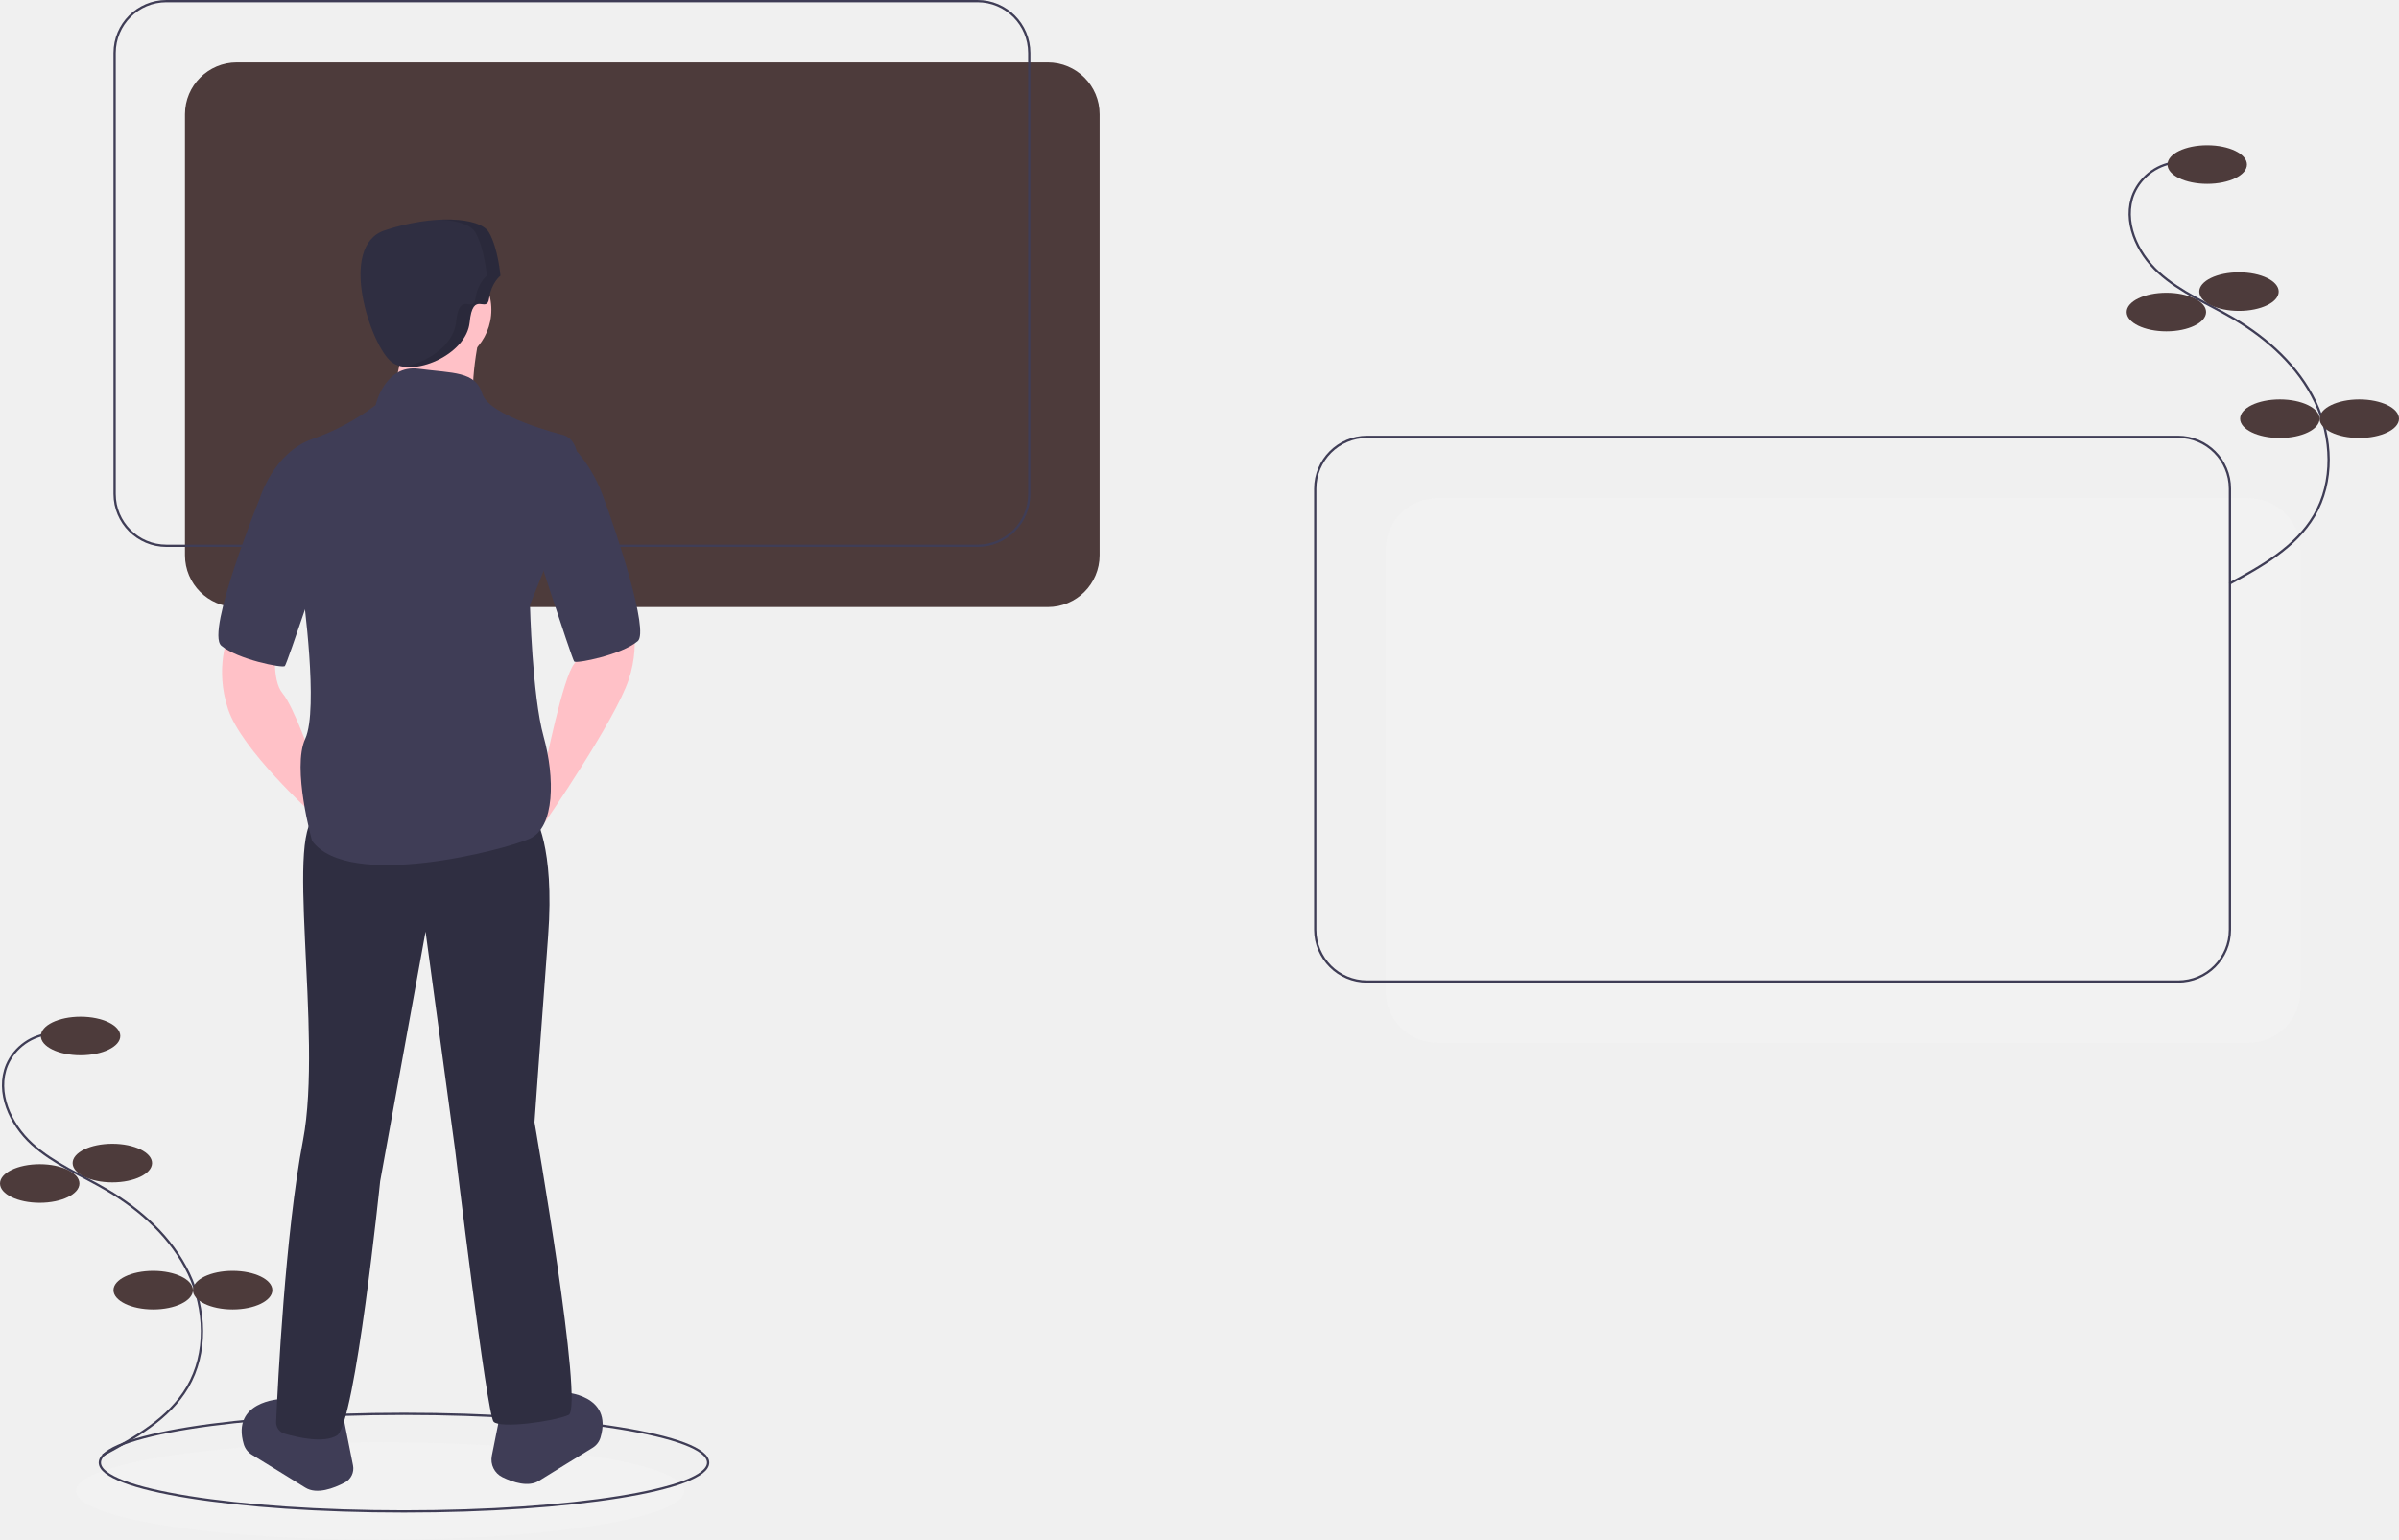
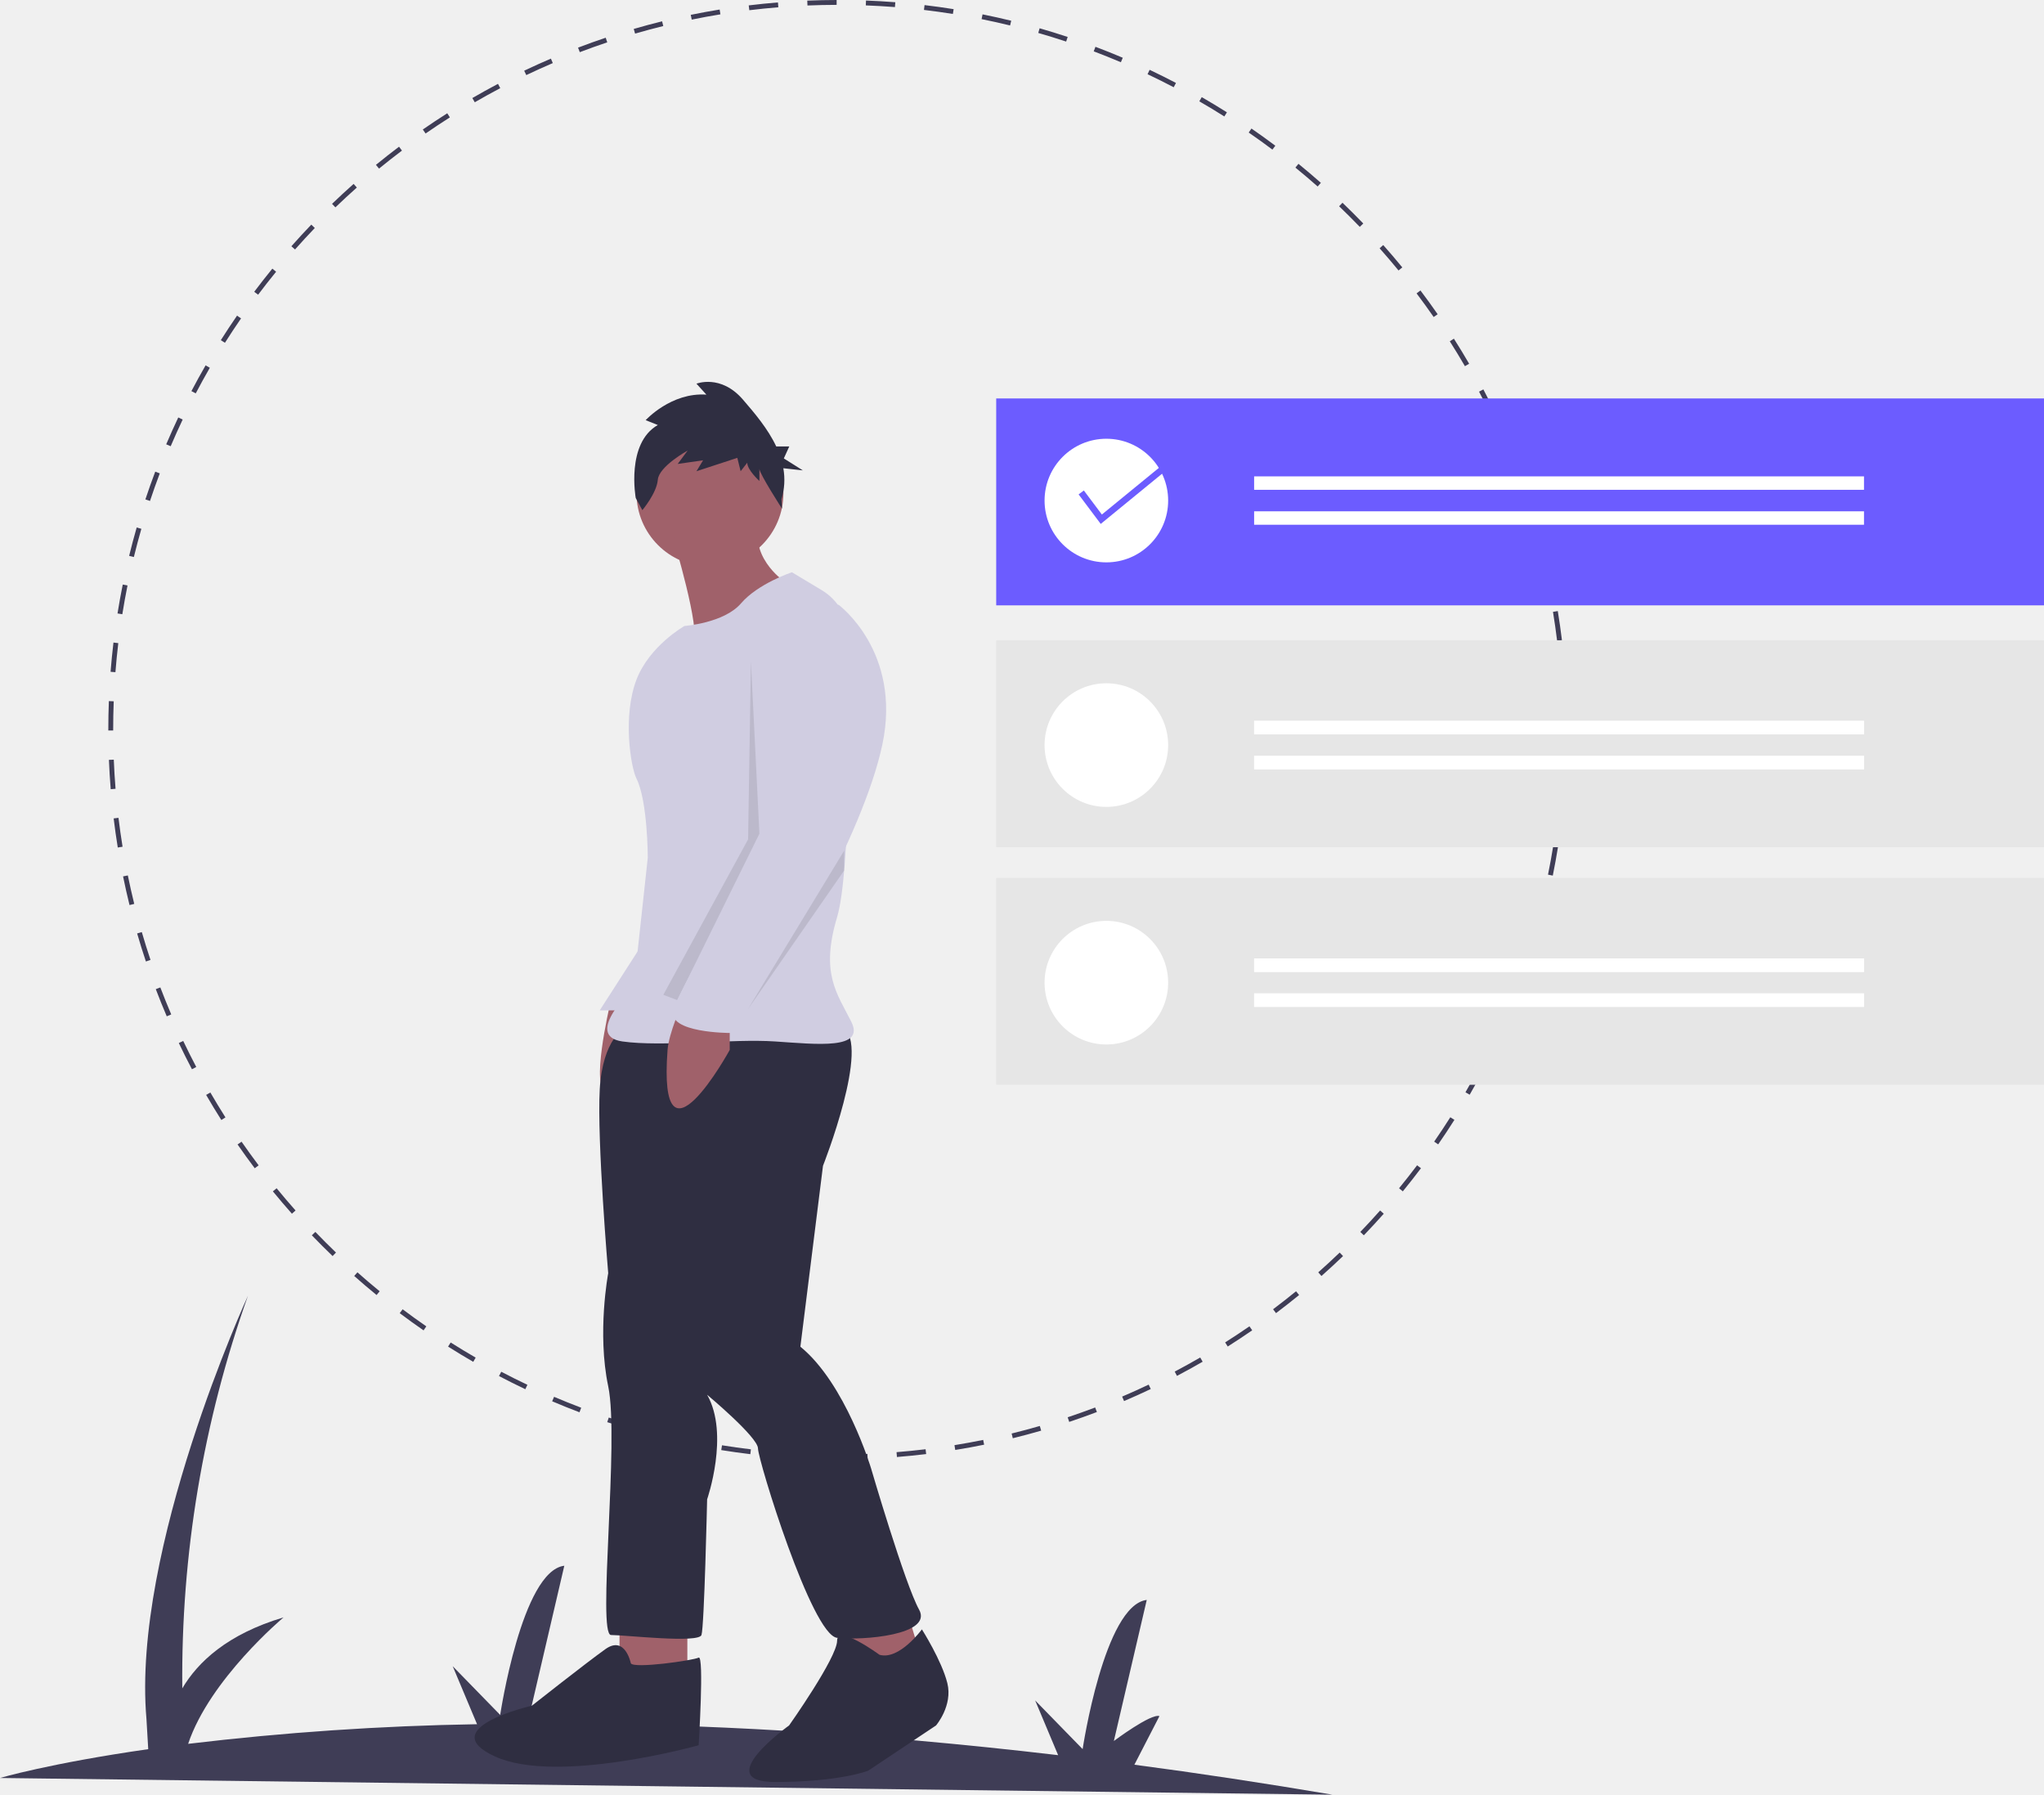
- <svg xmlns="http://www.w3.org/2000/svg" id="b96dc930-0d18-4583-88bc-b5ddebd0569a" data-name="Layer 1" width="1057" height="678.5" viewBox="0 0 1057 678.5">
-   <ellipse cx="167.5" cy="657" rx="134" ry="21.5" fill="#f2f2f2" />
-   <ellipse cx="178" cy="644.5" rx="134" ry="21.5" fill="none" stroke="#3f3d56" stroke-miterlimit="10" />
-   <rect x="81.5" y="27.5" width="403" height="240" rx="22.84" fill="#4d3b3b" />
-   <rect x="610.5" y="219.5" width="403" height="240" rx="22.84" fill="#f2f2f2" />
-   <rect x="50.5" y="0.5" width="403" height="240" rx="22.84" fill="none" stroke="#3f3d56" stroke-miterlimit="10" />
-   <rect x="579.5" y="192.5" width="403" height="240" rx="22.84" fill="none" stroke="#3f3d56" stroke-miterlimit="10" />
-   <path d="M1031.381,181.957a22.982,22.982,0,0,0-19.81,13.851c-4.954,11.974,1.424,26.039,10.999,34.77s21.874,13.722,33.048,20.282c15.01,8.811,28.497,21.043,36.007,36.744s8.309,35.15-.519,50.15c-8.194,13.922-23.093,22.255-37.302,29.94" transform="translate(-71.5 -110.5)" fill="none" stroke="#3f3d56" stroke-miterlimit="10" />
-   <ellipse cx="972.5" cy="72.5" rx="17.5" ry="8.5" fill="#4d3b3b" />
-   <ellipse cx="986.5" cy="128.5" rx="17.5" ry="8.5" fill="#4d3b3b" />
-   <ellipse cx="954.5" cy="137.5" rx="17.5" ry="8.5" fill="#4d3b3b" />
-   <ellipse cx="1004.5" cy="184.5" rx="17.5" ry="8.5" fill="#4d3b3b" />
-   <ellipse cx="1039.5" cy="184.5" rx="17.5" ry="8.5" fill="#4d3b3b" />
-   <path d="M94.381,565.957a22.982,22.982,0,0,0-19.81,13.851c-4.954,11.974,1.424,26.039,10.999,34.77S107.443,628.301,118.618,634.861c15.01,8.811,28.497,21.043,36.007,36.744s8.309,35.15-.519,50.15c-8.194,13.922-23.093,22.255-37.302,29.94" transform="translate(-71.5 -110.5)" fill="none" stroke="#3f3d56" stroke-miterlimit="10" />
-   <ellipse cx="35.5" cy="456.5" rx="17.5" ry="8.5" fill="#4d3b3b" />
-   <ellipse cx="49.5" cy="512.5" rx="17.5" ry="8.5" fill="#4d3b3b" />
-   <ellipse cx="17.5" cy="521.5" rx="17.5" ry="8.5" fill="#4d3b3b" />
-   <ellipse cx="67.5" cy="568.5" rx="17.5" ry="8.5" fill="#4d3b3b" />
-   <ellipse cx="102.5" cy="568.5" rx="17.5" ry="8.5" fill="#4d3b3b" />
-   <path d="M327.5,382s2,15-3,21-13,46-13,46v24s31-45,37-63,0-32,0-32Z" transform="translate(-71.5 -110.5)" fill="#ffc1c7" />
-   <path d="M324.5,308l.423.475a63.42,63.42,0,0,1,11.956,19.787C343.444,345.695,357.555,388.667,352.5,393c-7,6-27,10-28,9s-21-63-21-63Z" transform="translate(-71.5 -110.5)" fill="#3f3d56" />
-   <path d="M292,733s24,5,25,0a40.008,40.008,0,0,1,3-9s21.753.906,16.074,19.977a7.971,7.971,0,0,1-3.491,4.502C327.402,751.649,315.199,759.126,309,763c-4.659,2.912-11.354.736-16.132-1.589a8.626,8.626,0,0,1-4.659-9.455Z" transform="translate(-71.5 -110.5)" fill="#3f3d56" />
-   <path d="M223,736s-24,5-25,0a40.008,40.008,0,0,0-3-9s-21.711.905-16.09,19.922a8.096,8.096,0,0,0,3.555,4.586C187.673,754.695,199.82,762.138,206,766c5.102,3.189,12.645.276,17.44-2.252a6.958,6.958,0,0,0,3.606-7.516Z" transform="translate(-71.5 -110.5)" fill="#3f3d56" />
-   <path d="M193,395s-2,15,3,21,13,29,13,29v24s-31-28-37-46,0-32,0-32Z" transform="translate(-71.5 -110.5)" fill="#ffc1c7" />
-   <circle cx="191.5" cy="136.5" r="25" fill="#ffc1c7" />
-   <path d="M283,257s-7,32,0,36-42,0-42,0,11-27,6-36S283,257,283,257Z" transform="translate(-71.5 -110.5)" fill="#ffc1c7" />
-   <path d="M307,470s9,13,6,53-6,82-6,82,22,126,15,129-30,6-33,3-17-120-17-120l-13-96L239,631s-11,107-19,112c-5.719,3.574-17.059,1.016-23.061-.733a5.221,5.221,0,0,1-3.775-5.239C193.897,720.201,197.188,653.794,205,613c9-47-9-141,7-143S307,470,307,470Z" transform="translate(-71.5 -110.5)" fill="#2f2e41" />
-   <path d="M237,289s4-18,19-16,25,1,28,11,35,18,35,18,8,1,7,14-21,61-21,61,1,40,6,58,5,40-6,45-80,23-96,1c0,0-9-32-3-45s-1-64-1-64l-19-42s6-20,23-26A101.797,101.797,0,0,0,237,289Z" transform="translate(-71.5 -110.5)" fill="#3f3d56" />
-   <path d="M194,321l-8,9s-24,59-17,65,27,10,28,9,18-52,18-52Z" transform="translate(-71.5 -110.5)" fill="#3f3d56" />
-   <path d="M292,232s-4,3-5,10-7.141-3.989-8.57,10.506S253,277,244,270s-24-51-3-58,42-6,46,1S292,232,292,232Z" transform="translate(-71.5 -110.5)" fill="#2f2e41" />
-   <path d="M272.43,252.506C273.859,238.011,280,249,281,242s5-10,5-10-1-12-5-19c-1.914-3.349-7.725-5.321-15.56-5.704C276.25,206.801,284.624,208.842,287,213c4,7,5,19,5,19s-4,3-5,10-7.141-3.989-8.57,10.506c-1.212,12.288-18.643,21.341-29.407,19.548C259.281,270.645,271.425,262.69,272.43,252.506Z" transform="translate(-71.5 -110.5)" opacity="0.1" />
+ <svg xmlns="http://www.w3.org/2000/svg" id="f3f7ec43-b381-4c0f-aa43-60e3db23781f" data-name="Layer 1" width="840.541" height="737.869" viewBox="0 0 840.541 737.869">
+   <path d="M727.673,818.935q-42.352-7.175-81.46-12.324l10.307-19.984c-3.476-1.207-18.745,10.237-18.745,10.237l13.526-58.008c-17.48,2.108-26.367,61.337-26.367,61.337l-19.529-20.025,9.455,22.513c-79.796-9.397-148.71-12.882-206.675-13.007l8.822-17.104c-3.476-1.207-18.745,10.237-18.745,10.237l13.526-58.008c-17.48,2.108-26.367,61.337-26.367,61.337l-19.529-20.025,10.014,23.845a1160.951,1160.951,0,0,0-118.809,8.07C266.019,771.383,296.33,746.042,296.33,746.042c-23.148,6.885-35.291,18.421-41.636,29.177a467.198,467.198,0,0,1,27.004-161.423s-47.847,104.119-41.742,174.008l.73,12.41c-40.563,5.808-60.957,11.851-60.957,11.851Z" transform="translate(-179.7297 -81.06545)" fill="#3f3d56" />
+   <path d="M524.436,681.065l-0-2c3.977-.001,8.013-.083,11.999-.242l.08,1.998C532.503,680.982,528.439,681.064,524.436,681.065Zm-12.075-.231c-3.998-.156-8.055-.396-12.057-.711l.157-1.994c3.976.314,8.006.552,11.978.707Zm36.21-.737-.159-1.994c3.969-.317,7.985-.721,11.938-1.198l.24,1.986C556.611,679.371,552.568,679.776,548.572,680.096Zm-60.287-1.166c-3.988-.478-8.012-1.041-11.962-1.675l.317-1.975c3.923.63,7.921,1.189,11.882,1.663Zm84.265-1.729-.319-1.975c3.922-.634,7.894-1.359,11.803-2.154l.398,1.959C580.496,675.834,576.498,676.563,572.55,677.202Zm-108.112-2.103c-3.936-.797-7.902-1.685-11.789-2.636l.476-1.943c3.861.946,7.8,1.827,11.709,2.618Zm131.781-2.717-.479-1.941c3.873-.953,7.772-1.997,11.59-3.104l.557,1.922C604.042,670.373,600.116,671.423,596.218,672.382Zm-155.242-3.03c-3.856-1.113-7.738-2.318-11.536-3.582l.632-1.898c3.773,1.256,7.628,2.453,11.459,3.559Zm178.441-3.689-.634-1.896c3.775-1.262,7.577-2.618,11.301-4.033l.711,1.869C627.047,663.027,623.219,664.393,619.418,665.663Zm-201.39-3.952c-3.752-1.422-7.531-2.941-11.233-4.519l.784-1.84c3.677,1.566,7.432,3.076,11.159,4.487Zm223.94-4.612-.785-1.84c3.656-1.562,7.327-3.217,10.91-4.921l.859,1.807C649.345,653.859,645.648,655.526,641.968,657.098Zm-246.212-4.875c-3.633-1.725-7.275-3.545-10.825-5.411l.931-1.77c3.526,1.853,7.143,3.661,10.751,5.374Zm267.977-5.475-.932-1.77c3.522-1.854,7.051-3.802,10.486-5.789l1.002,1.73C670.83,642.921,667.278,644.882,663.732,646.749Zm-289.395-5.779c-3.485-2.015-6.966-4.122-10.347-6.264l1.07-1.689c3.357,2.127,6.815,4.221,10.277,6.223Zm310.269-6.299-1.07-1.689c3.353-2.124,6.715-4.35,9.993-6.616l1.137,1.645C691.366,630.292,687.981,632.533,684.606,634.67ZM353.907,628.033c-3.307-2.285-6.606-4.664-9.805-7.071l1.202-1.598c3.178,2.391,6.455,4.754,9.74,7.024Zm350.547-7.084-1.203-1.598c3.171-2.385,6.346-4.874,9.437-7.399l1.266,1.549C710.842,616.043,707.645,618.548,704.454,620.949Zm-369.864-7.446c-3.105-2.537-6.201-5.172-9.203-7.832l1.326-1.496c2.982,2.642,6.058,5.26,9.142,7.779Zm388.558-7.827-1.326-1.496c2.979-2.641,5.946-5.378,8.817-8.135l1.385,1.443C729.135,600.262,726.148,603.017,723.148,605.675ZM316.507,597.479c-2.885-2.771-5.759-5.645-8.543-8.539l1.441-1.387c2.766,2.876,5.621,5.73,8.487,8.482Zm424.061-8.531-1.441-1.387c2.757-2.867,5.496-5.833,8.143-8.816l1.496,1.328C746.101,583.075,743.344,586.061,740.568,588.948Zm-440.797-8.879c-2.667-3.006-5.301-6.099-7.831-9.192l1.549-1.266c2.512,3.073,5.129,6.146,7.778,9.13Zm456.832-9.194-1.549-1.266c2.527-3.09,5.021-6.268,7.414-9.444l1.598,1.203C761.657,564.566,759.145,567.764,756.602,570.875Zm-472.116-9.492c-2.41-3.2-4.788-6.491-7.066-9.783l1.645-1.139c2.263,3.271,4.625,6.54,7.019,9.719Zm486.656-9.816-1.645-1.137c2.271-3.285,4.504-6.654,6.634-10.014l1.689,1.07C775.677,544.868,773.429,548.259,771.142,551.566ZM270.754,541.543c-2.143-3.379-4.248-6.849-6.255-10.313l1.73-1.002c1.994,3.441,4.085,6.888,6.213,10.244ZM784.092,531.143l-1.73-1.002c2.002-3.46,3.956-7,5.809-10.521l1.77.932C788.075,524.096,786.107,527.66,784.092,531.143ZM258.665,520.673c-1.863-3.538-3.681-7.164-5.401-10.777l1.806-.859c1.709,3.589,3.515,7.19,5.365,10.705ZM795.356,509.731l-1.807-.859c1.712-3.602,3.375-7.289,4.941-10.961l1.84.785C798.754,502.392,797.08,506.105,795.356,509.731ZM248.304,498.916c-1.575-3.684-3.093-7.441-4.511-11.17l1.869-.711c1.409,3.702,2.917,7.436,4.481,11.094ZM804.856,487.463l-1.87-.709c1.418-3.741,2.777-7.555,4.038-11.333l1.896.633C807.652,479.859,806.284,483.697,804.856,487.463ZM239.726,476.371c-1.273-3.802-2.485-7.682-3.602-11.53l1.921-.557c1.109,3.822,2.313,7.676,3.578,11.452Zm572.785-11.853-1.922-.555c1.104-3.816,2.146-7.716,3.098-11.592l1.941.477C814.67,456.751,813.621,460.677,812.511,464.518ZM232.993,453.173c-.961-3.895-1.854-7.858-2.656-11.783l1.96-.4c.796,3.898,1.683,7.837,2.637,11.705ZM818.27,441.063l-1.961-.398c.791-3.896,1.514-7.867,2.148-11.804l1.975.318C819.794,433.142,819.066,437.14,818.27,441.063ZM228.161,429.508c-.641-3.948-1.211-7.972-1.695-11.959l1.985-.24c.48,3.961,1.047,7.957,1.684,11.879Zm593.953-12.293-1.986-.238c.476-3.959.877-7.976,1.191-11.938l1.994.158C822.996,409.187,822.593,413.23,822.114,417.215ZM225.254,405.533c-.323-3.995-.569-8.051-.731-12.058l1.998-.081c.162,3.979.406,8.009.727,11.978ZM824.032,393.142l-1.998-.079c.156-3.985.236-8.021.236-11.997l-.001-.663h2l.001.658C824.27,385.067,824.19,389.129,824.032,393.142Zm-597.762-11.744h-2l0-.336c0-3.901.076-7.853.226-11.739l1.998.077c-.148,3.861-.224,7.786-.224,11.666Zm595.736-12.988c-.165-3.971-.413-8.001-.739-11.977l1.994-.163c.327,4.002.577,8.059.743,12.057Zm-594.811-10.988-1.994-.156c.314-4.005.714-8.049,1.187-12.021l1.986.236C227.904,349.427,227.507,353.444,227.195,357.422Zm592.855-12.925c-.482-3.944-1.053-7.94-1.697-11.877l1.975-.323c.647,3.963,1.223,7.986,1.707,11.958Zm-590.02-10.898-1.975-.316c.634-3.96,1.357-7.959,2.15-11.886l1.96.396C231.378,325.692,230.659,329.665,230.03,333.599Zm586.147-12.779c-.803-3.908-1.694-7.845-2.65-11.702l1.941-.481c.963,3.883,1.86,7.847,2.668,11.781ZM234.776,310.081l-1.943-.475c.951-3.893,1.996-7.82,3.105-11.675l1.922.553C236.759,302.313,235.721,306.215,234.776,310.081ZM810.404,297.533c-1.113-3.82-2.32-7.672-3.59-11.449l1.896-.637c1.277,3.802,2.493,7.68,3.613,11.526ZM241.412,287.024l-1.898-.631c1.266-3.808,2.629-7.648,4.052-11.414l1.871.707C244.024,279.427,242.669,283.242,241.412,287.024Zm561.349-12.234c-1.421-3.72-2.933-7.451-4.493-11.09l1.838-.788c1.571,3.663,3.094,7.419,4.524,11.164Zm-552.842-10.266-1.841-.783c1.572-3.695,3.242-7.41,4.963-11.04l1.807.856C253.139,257.165,251.481,260.855,249.92,264.525Zm543.409-11.728c-1.712-3.585-3.521-7.185-5.376-10.699l1.768-.934c1.869,3.538,3.69,7.162,5.413,10.771Zm-533.111-9.995-1.771-.929c1.864-3.553,3.828-7.119,5.836-10.598l1.732,1C264.02,235.732,262.07,239.274,260.218,242.803Zm521.928-11.181c-2-3.443-4.094-6.887-6.225-10.238l1.688-1.073c2.146,3.374,4.253,6.841,6.267,10.307Zm-509.915-9.626-1.69-1.069c2.146-3.392,4.389-6.786,6.668-10.087l1.646,1.136C276.591,215.254,274.363,218.626,272.232,221.996ZM769.288,211.401c-2.269-3.269-4.634-6.537-7.029-9.71l1.596-1.205c2.412,3.195,4.793,6.484,7.076,9.776ZM285.874,202.231l-1.599-1.201c2.41-3.208,4.917-6.409,7.452-9.516l1.55,1.265C290.76,195.864,288.269,199.044,285.874,202.231Zm468.969-9.964c-2.522-3.078-5.144-6.146-7.788-9.121l1.494-1.329c2.663,2.995,5.301,6.084,7.841,9.183Zm-453.791-8.634-1.497-1.325c2.655-3,5.41-5.989,8.187-8.885l1.443,1.385C306.427,177.683,303.691,180.653,301.053,183.632Zm437.854-9.292c-2.768-2.872-5.626-5.722-8.497-8.473l1.384-1.444c2.89,2.77,5.768,5.639,8.553,8.53Zm-421.244-8.025-1.387-1.441c2.886-2.777,5.87-5.535,8.868-8.198l1.328,1.495C323.494,160.817,320.53,163.557,317.663,166.315Zm403.917-8.577c-2.988-2.642-6.067-5.256-9.15-7.77l1.264-1.55c3.104,2.53,6.203,5.162,9.211,7.822ZM335.598,150.388l-1.268-1.547c3.103-2.542,6.296-5.051,9.491-7.459l1.204,1.597C341.852,145.371,338.68,147.864,335.598,150.388Zm367.374-7.817c-3.19-2.395-6.471-4.754-9.747-7.014l1.135-1.646c3.299,2.275,6.601,4.65,9.813,7.061Zm-348.231-6.618-1.14-1.644c3.297-2.285,6.679-4.529,10.053-6.672l1.072,1.688C361.376,131.454,358.016,133.684,354.742,135.953ZM683.201,128.939c-3.372-2.13-6.832-4.219-10.285-6.21l1-1.732c3.475,2.004,6.958,4.107,10.354,6.251Zm-308.232-5.831-1.003-1.73c3.458-2.005,7.008-3.97,10.55-5.839l.934,1.769C381.93,119.164,378.404,121.115,374.969,123.108Zm287.419-6.171c-3.532-1.851-7.151-3.655-10.758-5.362l.855-1.808c3.631,1.719,7.275,3.535,10.83,5.398Zm-266.238-5-.861-1.806c3.606-1.719,7.3-3.39,10.979-4.966l.787,1.838C403.401,108.568,399.732,110.228,396.15,111.937ZM640.66,106.651c-3.676-1.561-7.432-3.066-11.164-4.476l.707-1.871c3.757,1.418,7.539,2.935,11.238,4.506Zm-222.512-4.135-.712-1.869c3.742-1.427,7.568-2.797,11.372-4.073l.636,1.896C425.666,99.737,421.866,101.099,418.148,102.516Zm200.007-4.36c-3.779-1.253-7.636-2.446-11.463-3.545l.553-1.922c3.853,1.106,7.734,2.307,11.539,3.569ZM440.895,94.885l-.559-1.92c3.846-1.119,7.771-2.175,11.665-3.138l.48,1.941C448.614,92.726,444.716,93.774,440.895,94.885ZM595.095,91.533c-3.861-.942-7.802-1.818-11.712-2.605l.395-1.961c3.937.792,7.904,1.675,11.792,2.623ZM464.185,89.126l-.401-1.959c3.921-.803,7.918-1.537,11.88-2.183l.322,1.974C472.05,87.599,468.079,88.329,464.185,89.126ZM571.575,86.799c-3.933-.627-7.932-1.183-11.885-1.65l.235-1.986c3.979.471,8.005,1.03,11.964,1.662Zm-83.711-1.533-.242-1.985c3.979-.484,8.021-.895,12.017-1.219l.162,1.993C495.832,84.378,491.816,84.785,487.864,85.267Zm59.886-1.29c-3.965-.309-7.995-.542-11.979-.693l.076-1.999c4.01.152,8.066.387,12.058.698Zm-35.972-.655-.082-1.998c3.999-.165,8.062-.252,12.076-.259l.003,2C519.787,83.072,515.751,83.159,511.778,83.322Z" transform="translate(-179.7297 -81.06545)" fill="#3f3d56" />
+   <path d="M430.423,494.719s-8.135,34.862-1.162,34.862,20.918-16.269,20.918-16.269v-9.297Z" transform="translate(-179.7297 -81.06545)" fill="#a0616a" />
+   <polygon points="267.544 382.858 246.627 415.396 261.734 415.396 267.544 382.858" fill="#d0cde1" />
+   <rect x="254.761" y="666.406" width="27.89" height="23.242" fill="#a0616a" />
+   <polygon points="344.242 662.92 350.052 689.648 379.104 682.675 372.132 659.434 344.242 662.92" fill="#a0616a" />
+   <path d="M436.815,503.434S427.518,508.082,426.356,529s3.486,75.535,3.486,75.535-4.648,24.404,0,46.483-4.648,102.263,1.162,102.263,36.025,3.486,37.187,0,2.324-55.78,2.324-55.78,9.297-26.728,0-42.997c0,0,20.918,17.431,20.918,22.08s22.08,76.698,32.538,77.86,39.511-1.162,33.7-11.621-19.755-58.104-19.755-58.104-10.459-34.862-29.052-49.97l9.297-74.373s19.755-49.97,8.135-56.942S436.815,503.434,436.815,503.434Z" transform="translate(-179.7297 -81.06545)" fill="#2f2e41" />
+   <circle cx="291.948" cy="202.735" r="30.214" fill="#a0616a" />
+   <path d="M456.57,302.394s11.621,38.349,8.135,42.997S501.892,319.825,501.892,319.825s-15.107-10.459-9.297-25.566Z" transform="translate(-179.7297 -81.06545)" fill="#a0616a" />
+   <path d="M505.378,316.339s-13.945,4.648-20.918,12.783-23.242,9.297-23.242,9.297-14.382,8.1-19.755,22.08c-5.727,14.899-2.398,35.877,0,40.673,4.648,9.297,4.648,32.538,4.648,32.538L440.301,487.165s-20.918,19.755-4.648,22.08,45.321-1.162,62.752,0,37.187,3.486,31.376-8.135-12.783-19.755-5.81-42.997c5.456-18.187,5.22-86.187,4.859-114.903a23.118,23.118,0,0,0-11.227-19.537Z" transform="translate(-179.7297 -81.06545)" fill="#d0cde1" />
+   <path d="M460.057,494.137s-5.287,11.64-5.81,18.593c-4.067,54.037,25.566,0,25.566,0v-9.297Z" transform="translate(-179.7297 -81.06545)" fill="#a0616a" />
+   <path d="M541.402,761.417s-17.431-12.783-17.431-5.81-19.755,34.862-19.755,34.862-32.538,23.242-5.81,23.242,38.349-4.648,38.349-4.648l27.89-18.593s6.973-8.135,4.648-17.431-10.459-22.08-10.459-22.08S549.537,763.741,541.402,761.417Z" transform="translate(-179.7297 -81.06545)" fill="#2f2e41" />
+   <path d="M439.139,764.903s-2.324-11.621-10.459-5.81-30.214,23.242-30.214,23.242-40.673,9.297-15.107,20.918,83.67-4.648,83.67-4.648,2.324-37.187,0-36.025S440.301,767.227,439.139,764.903Z" transform="translate(-179.7297 -81.06545)" fill="#2f2e41" />
+   <polygon points="308.798 271.879 312.284 342.766 278.503 411.185 272.773 409.005 307.636 345.09 308.798 271.879" opacity="0.1" />
+   <path d="M515.837,331.446l8.716-1.743s26.147,19.174,18.012,57.523-44.159,96.453-44.159,96.453-8.135,10.459-10.459,12.783-6.973,0-4.648,3.486-3.486,5.81-3.486,5.81-25.566,0-23.242-9.297,41.835-75.535,41.835-75.535L492.595,359.336S487.947,329.122,515.837,331.446Z" transform="translate(-179.7297 -81.06545)" fill="#d0cde1" />
+   <polygon points="347.147 357.873 347.147 349.738 307.636 414.815 347.147 357.873" opacity="0.1" />
+   <path d="M450.238,255.811l-4.995-2s10.444-11.498,24.975-10.498l-4.087-4.499s9.99-3.999,19.072,6.499c4.774,5.519,10.298,12.006,13.741,19.313h5.349l-2.233,4.916,7.814,4.916-8.02-.883a27.202,27.202,0,0,1-.759,12.732l.215,3.886s-9.297-14.384-9.297-16.384v4.999s-4.995-4.499-4.995-7.499l-2.724,3.499L482.932,269.309l-16.801,5.499,2.724-4.499-10.444,1.5,4.087-5.499s-11.806,6.499-12.26,11.998-6.357,12.498-6.357,12.498l-2.724-4.999S437.07,263.31,450.238,255.811Z" transform="translate(-179.7297 -81.06545)" fill="#2f2e41" />
+   <rect x="409.664" y="163.816" width="430.876" height="85.07" fill="#6c5cff" />
+   <rect x="409.664" y="263.249" width="430.876" height="85.07" fill="#e6e6e6" />
+   <circle cx="454.961" cy="205.798" r="25.411" fill="#fff" />
+   <rect x="515.726" y="195.855" width="250.792" height="5.524" fill="#fff" />
+   <rect x="515.726" y="210.218" width="250.792" height="5.524" fill="#fff" />
+   <circle cx="454.961" cy="306.336" r="25.411" fill="#fff" />
+   <rect x="515.726" y="296.393" width="250.792" height="5.524" fill="#fff" />
+   <rect x="515.726" y="310.755" width="250.792" height="5.524" fill="#fff" />
+   <rect x="515.726" y="296.393" width="250.792" height="5.524" fill="#fff" />
+   <rect x="515.726" y="310.755" width="250.792" height="5.524" fill="#fff" />
+   <rect x="409.664" y="360.927" width="430.876" height="85.07" fill="#e6e6e6" />
+   <circle cx="454.961" cy="404.015" r="25.411" fill="#fff" />
+   <rect x="515.726" y="394.071" width="250.792" height="5.524" fill="#fff" />
+   <rect x="515.726" y="408.434" width="250.792" height="5.524" fill="#fff" />
+   <rect x="515.726" y="394.071" width="250.792" height="5.524" fill="#fff" />
+   <rect x="515.726" y="408.434" width="250.792" height="5.524" fill="#fff" />
+   <polygon points="452.646 215.405 443.545 203.271 445.701 201.654 453.115 211.539 482.305 187.657 484.011 189.743 452.646 215.405" fill="#6c5cff" />
</svg>
